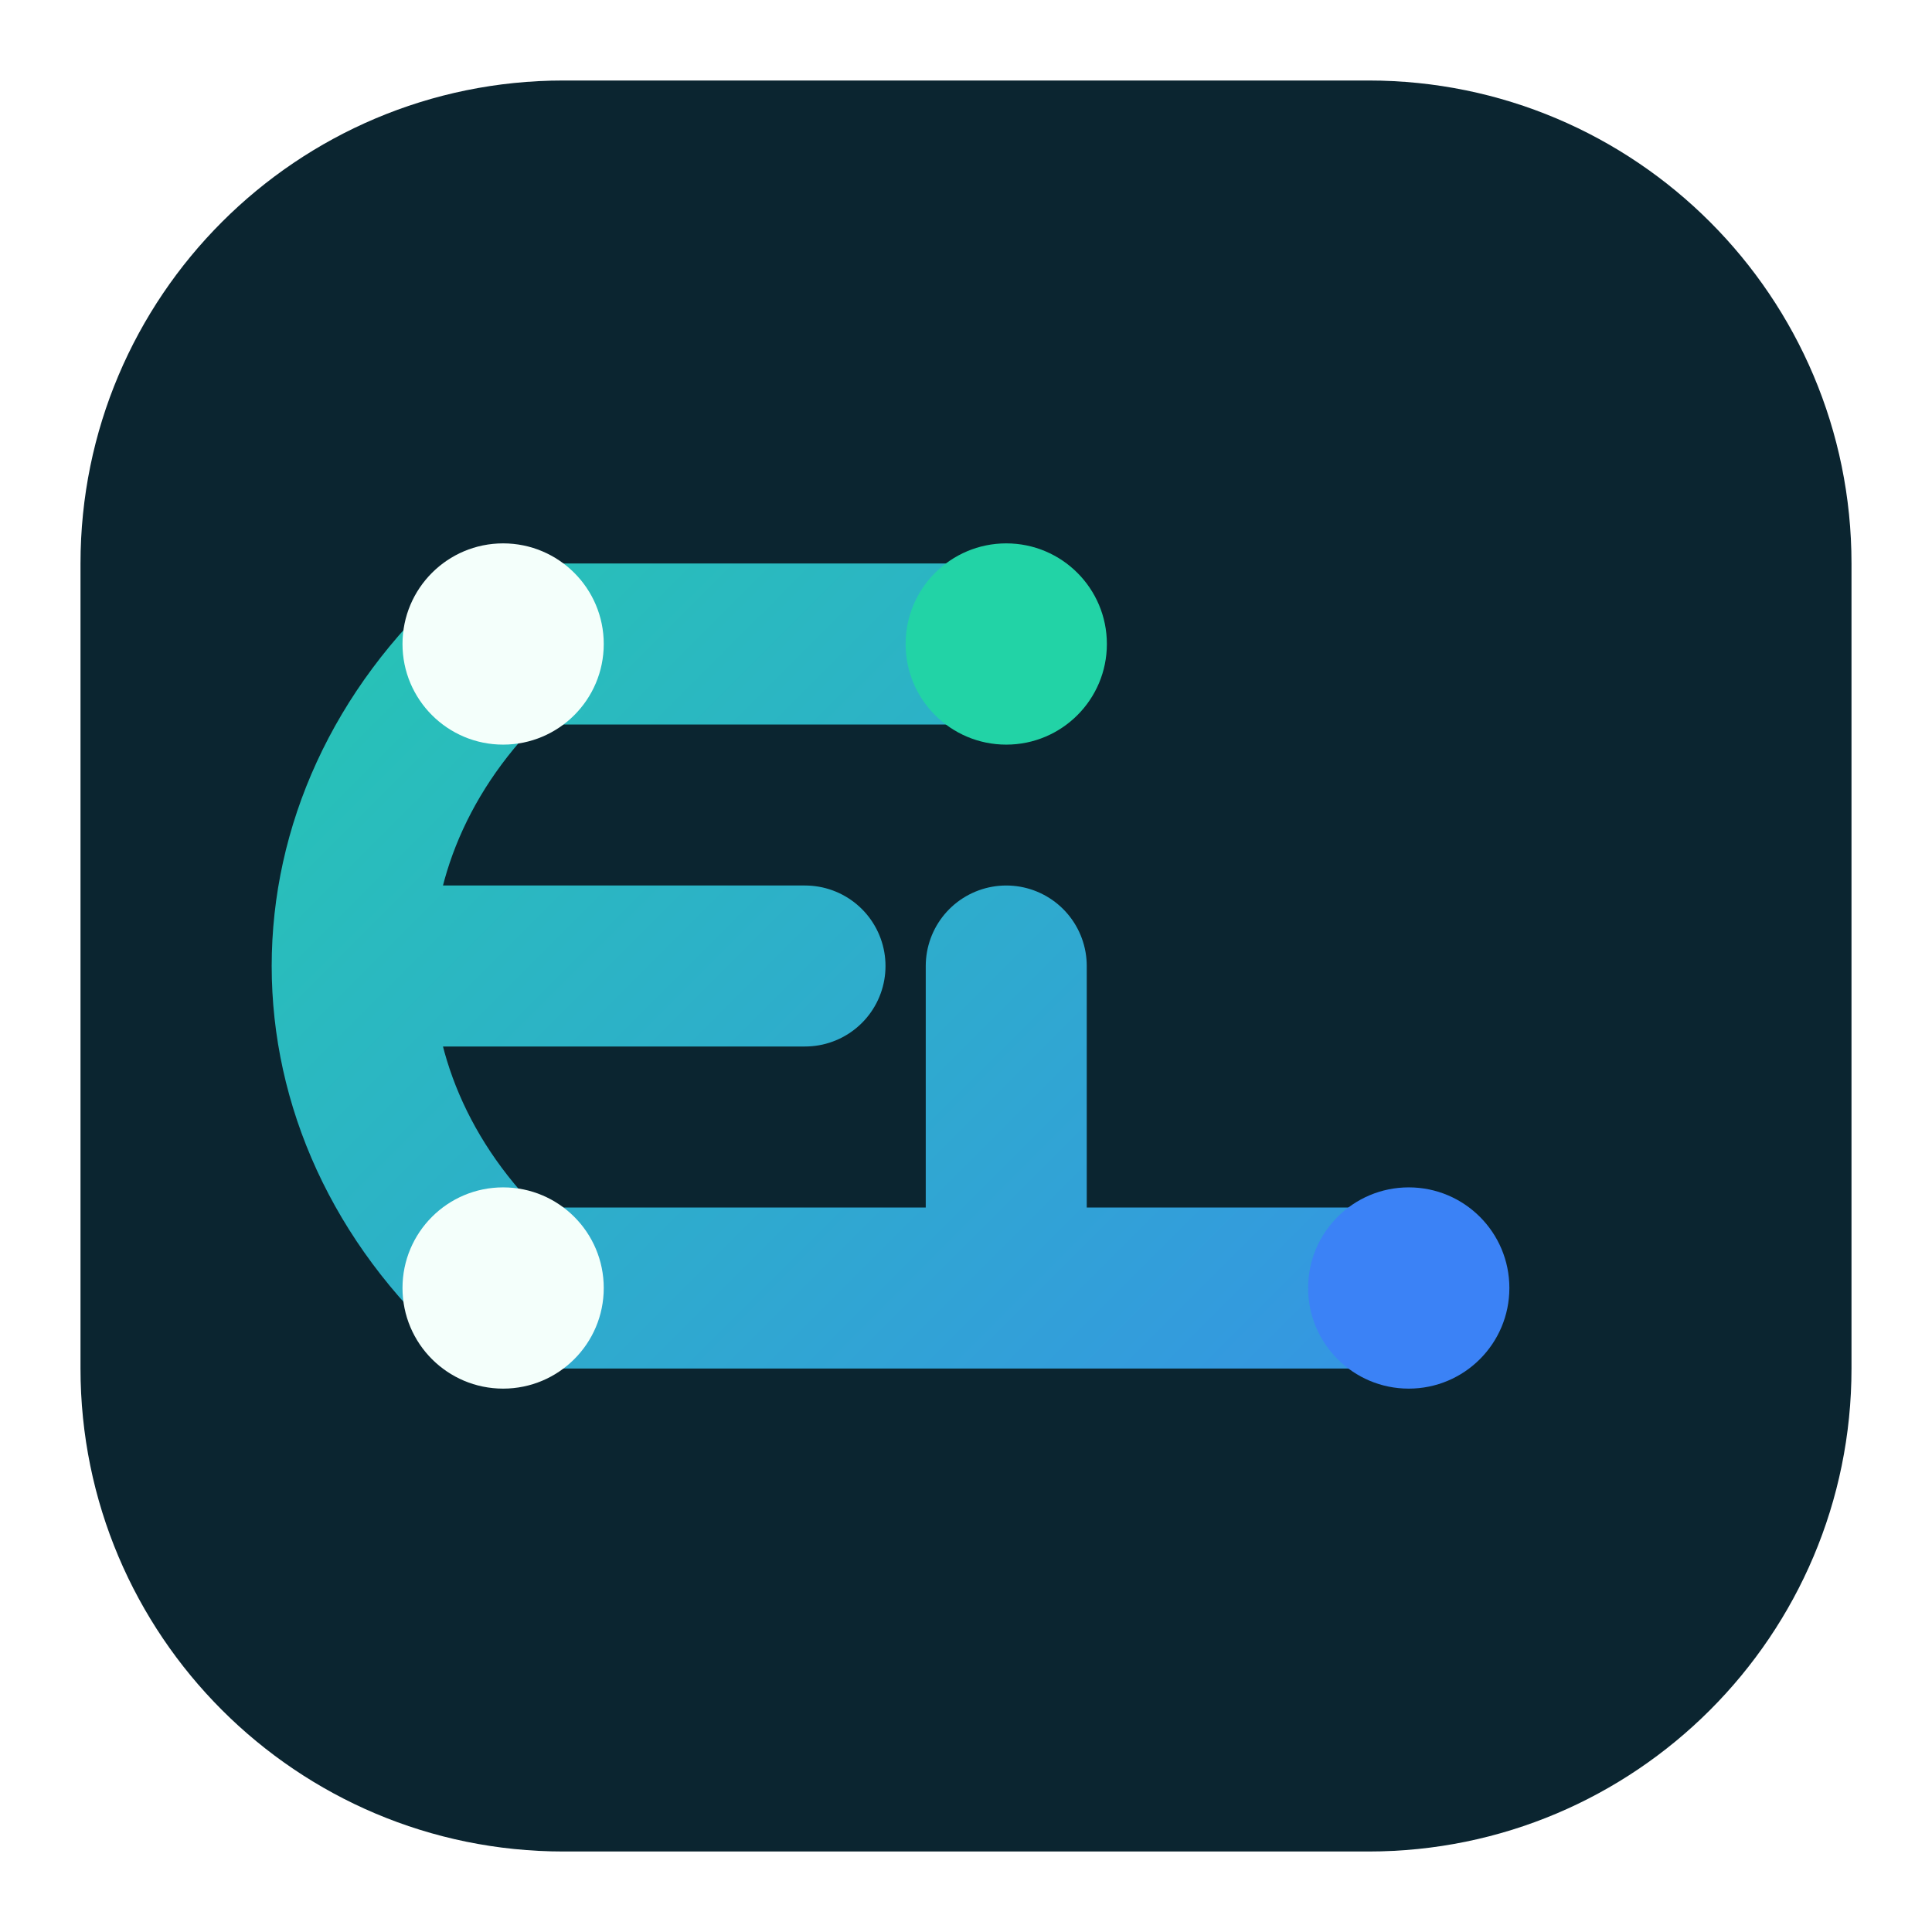
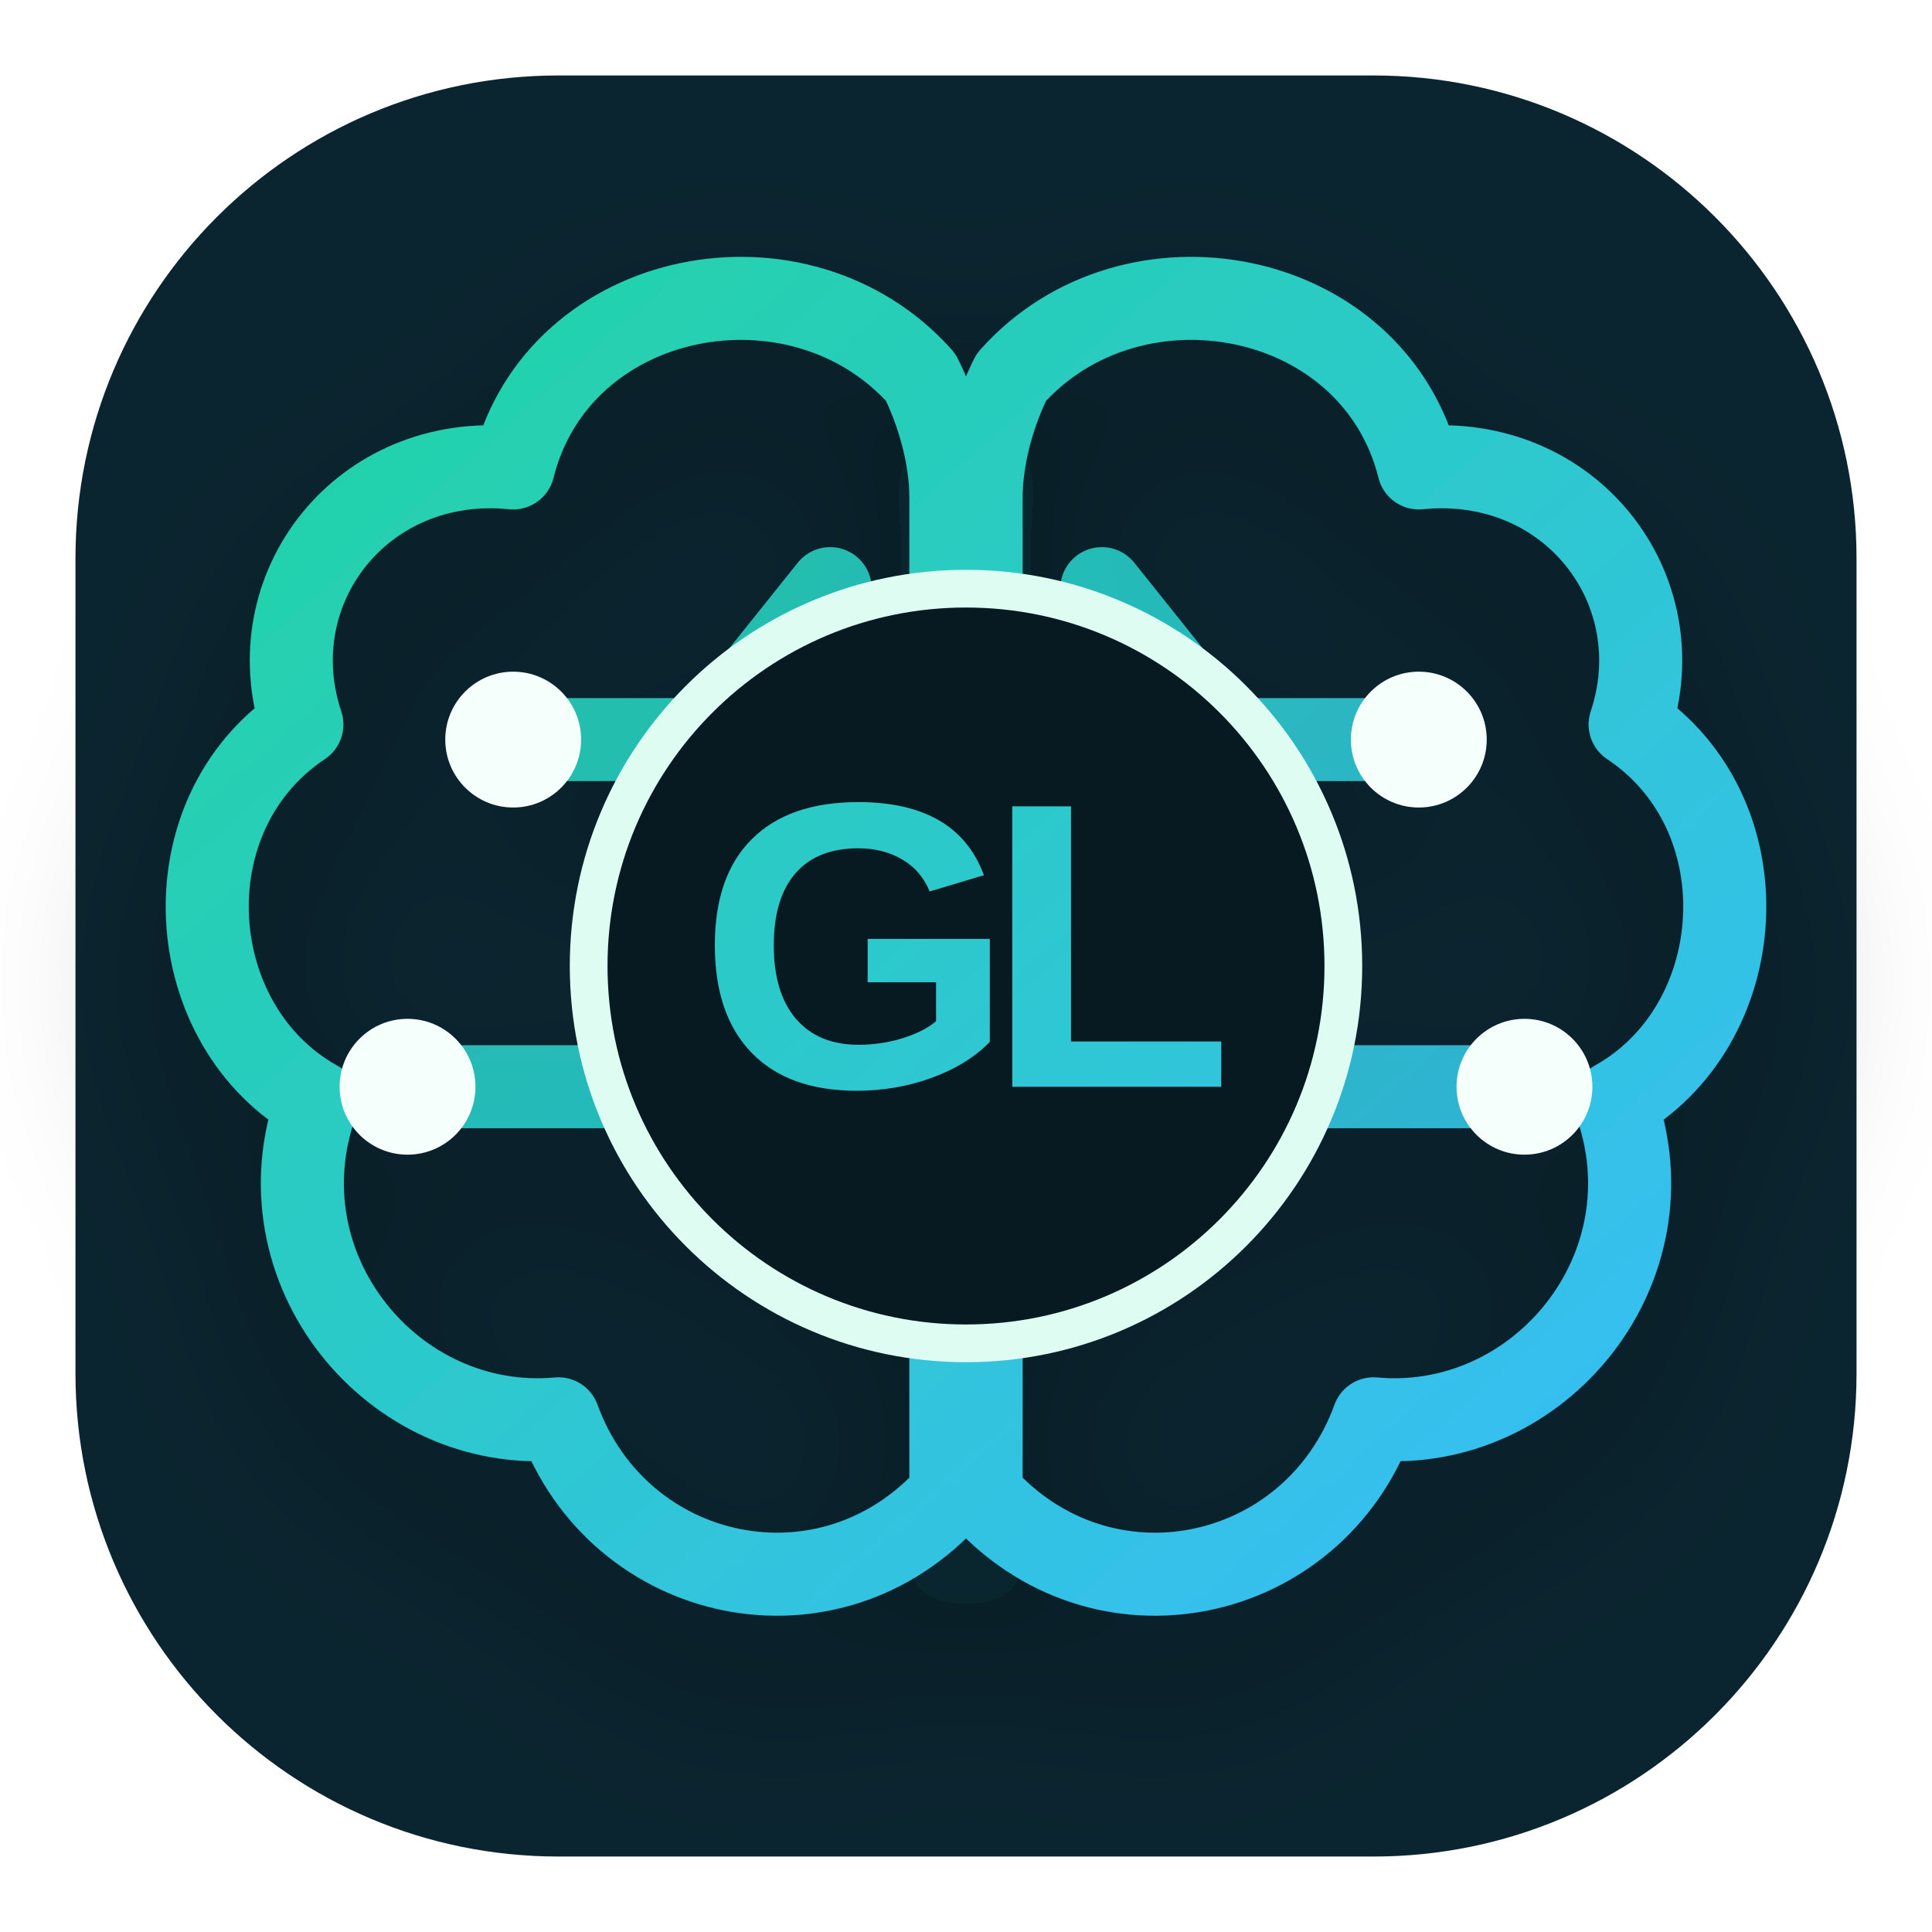
- <svg xmlns="http://www.w3.org/2000/svg" viewBox="0 0 96 96" role="img" aria-labelledby="title desc">
+ <svg xmlns="http://www.w3.org/2000/svg" viewBox="0 0 128 128" role="img" aria-labelledby="title desc">
  <defs>
-     <linearGradient id="brand" x1="8" y1="8" x2="88" y2="88" gradientUnits="userSpaceOnUse">
+     <linearGradient id="brand" x1="24" y1="18" x2="105" y2="109" gradientUnits="userSpaceOnUse">
      <stop stop-color="#22d3a6" />
-       <stop offset="1" stop-color="#3b82f6" />
+       <stop offset="1" stop-color="#38bdf8" />
    </linearGradient>
+     <filter id="soft" x="-20%" y="-20%" width="140%" height="140%">
+       <feDropShadow dx="0" dy="5" stdDeviation="6" flood-color="#001318" flood-opacity=".34" />
+     </filter>
  </defs>
-   <rect x="4" y="4" width="88" height="88" rx="24" fill="#0b2530" />
-   <path d="M25 32h25M22 48h18M25 64h25M25 32c-10 9-10 23 0 32M50 48v16h20" fill="none" stroke="url(#brand)" stroke-width="8" stroke-linecap="round" stroke-linejoin="round" />
-   <circle cx="25" cy="32" r="5" fill="#f4fffb" />
-   <circle cx="50" cy="32" r="5" fill="#22d3a6" />
-   <circle cx="25" cy="64" r="5" fill="#f4fffb" />
-   <circle cx="70" cy="64" r="5" fill="#3b82f6" />
+   <rect x="5" y="5" width="118" height="118" rx="32" fill="#0b2530" />
+   <g fill="none" stroke="url(#brand)" stroke-width="5.5" stroke-linecap="round" stroke-linejoin="round" filter="url(#soft)">
+     <path d="M61 25c-8-9-24-6-27 6-10-1-17 8-14 17-9 6-8 20 1 25-4 11 5 22 16 21 4 11 18 14 26 5V33c0-3-1-6-2-8Z" />
+     <path d="M67 25c8-9 24-6 27 6 10-1 17 8 14 17 9 6 8 20-1 25 4 11-5 22-16 21-4 11-18 14-26 5V33c0-3 1-6 2-8Z" />
+     <path d="M34 49h13l8-10M27 72h17l10 10M94 49H81l-8-10M101 72H84L74 82" opacity=".9" />
+   </g>
+   <g fill="#f5fffc">
+     <circle cx="34" cy="49" r="4.5" />
+     <circle cx="27" cy="72" r="4.5" />
+     <circle cx="94" cy="49" r="4.5" />
+     <circle cx="101" cy="72" r="4.5" />
+   </g>
+   <circle cx="64" cy="64" r="25" fill="#071a22" stroke="#dffcf3" stroke-width="2.5" />
+   <text x="64" y="72" text-anchor="middle" fill="url(#brand)" font-family="Arial, Helvetica, sans-serif" font-size="27" font-weight="800" letter-spacing="-2">GL</text>
</svg>
